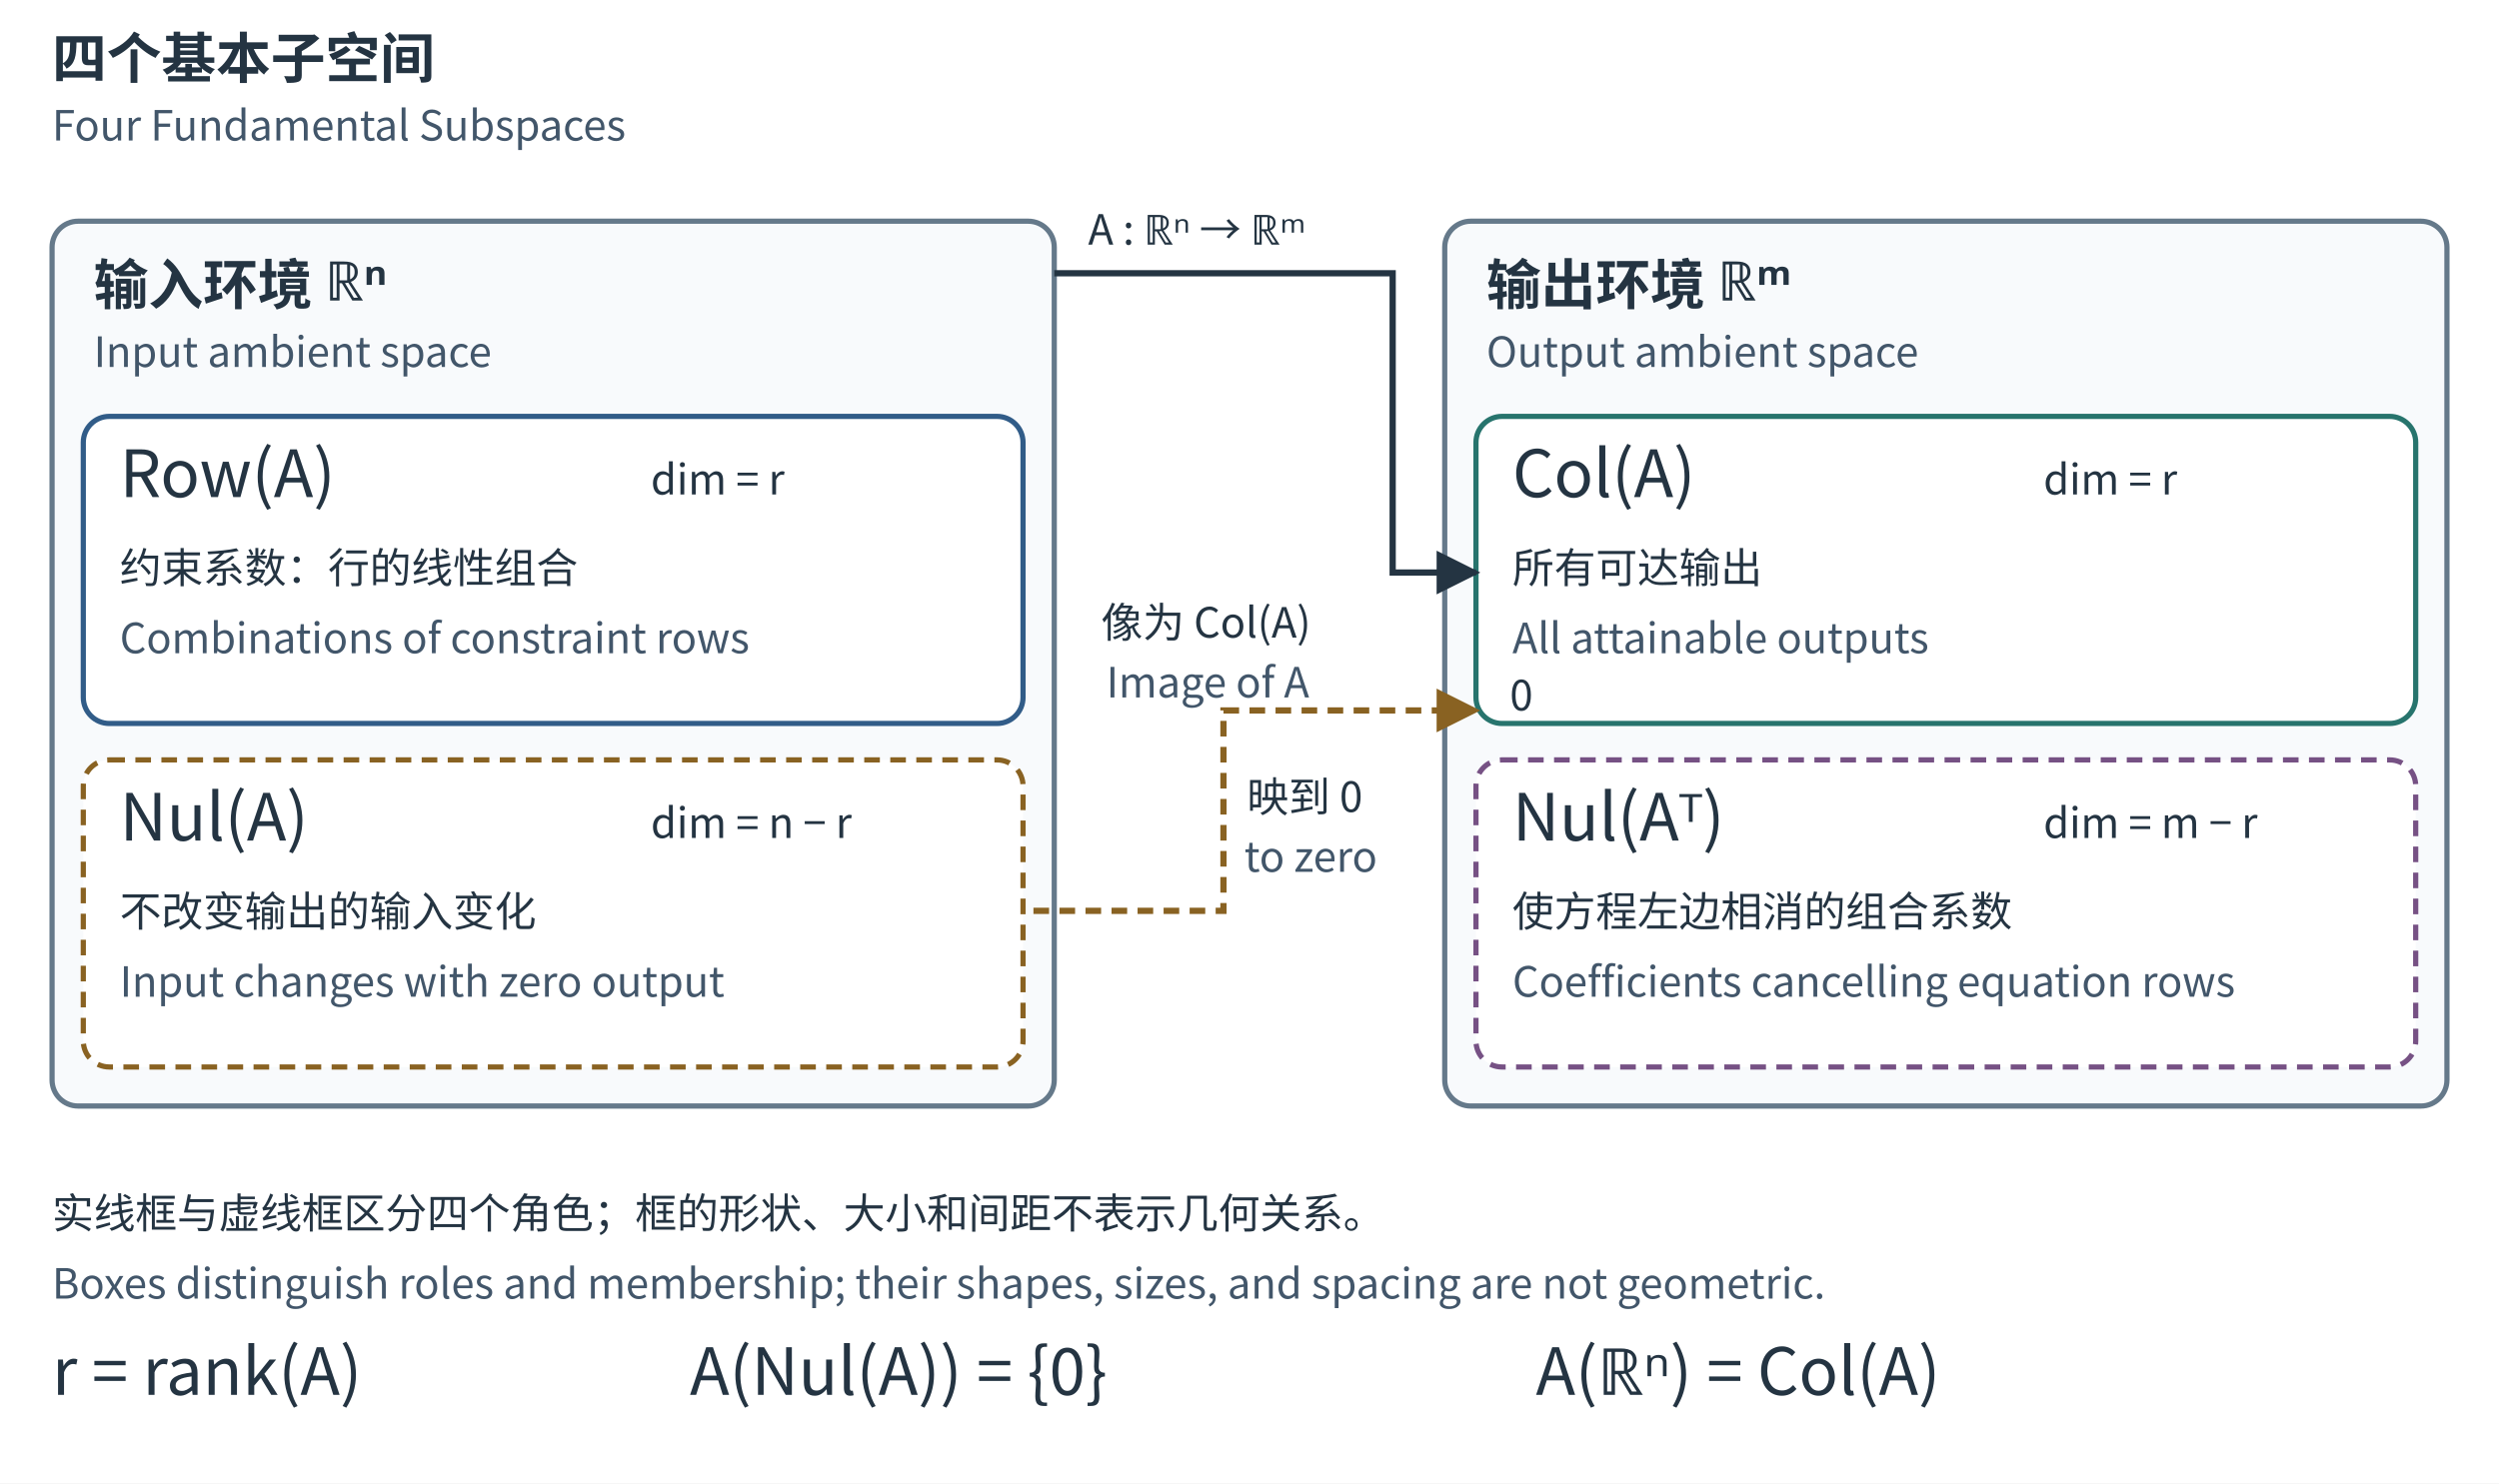
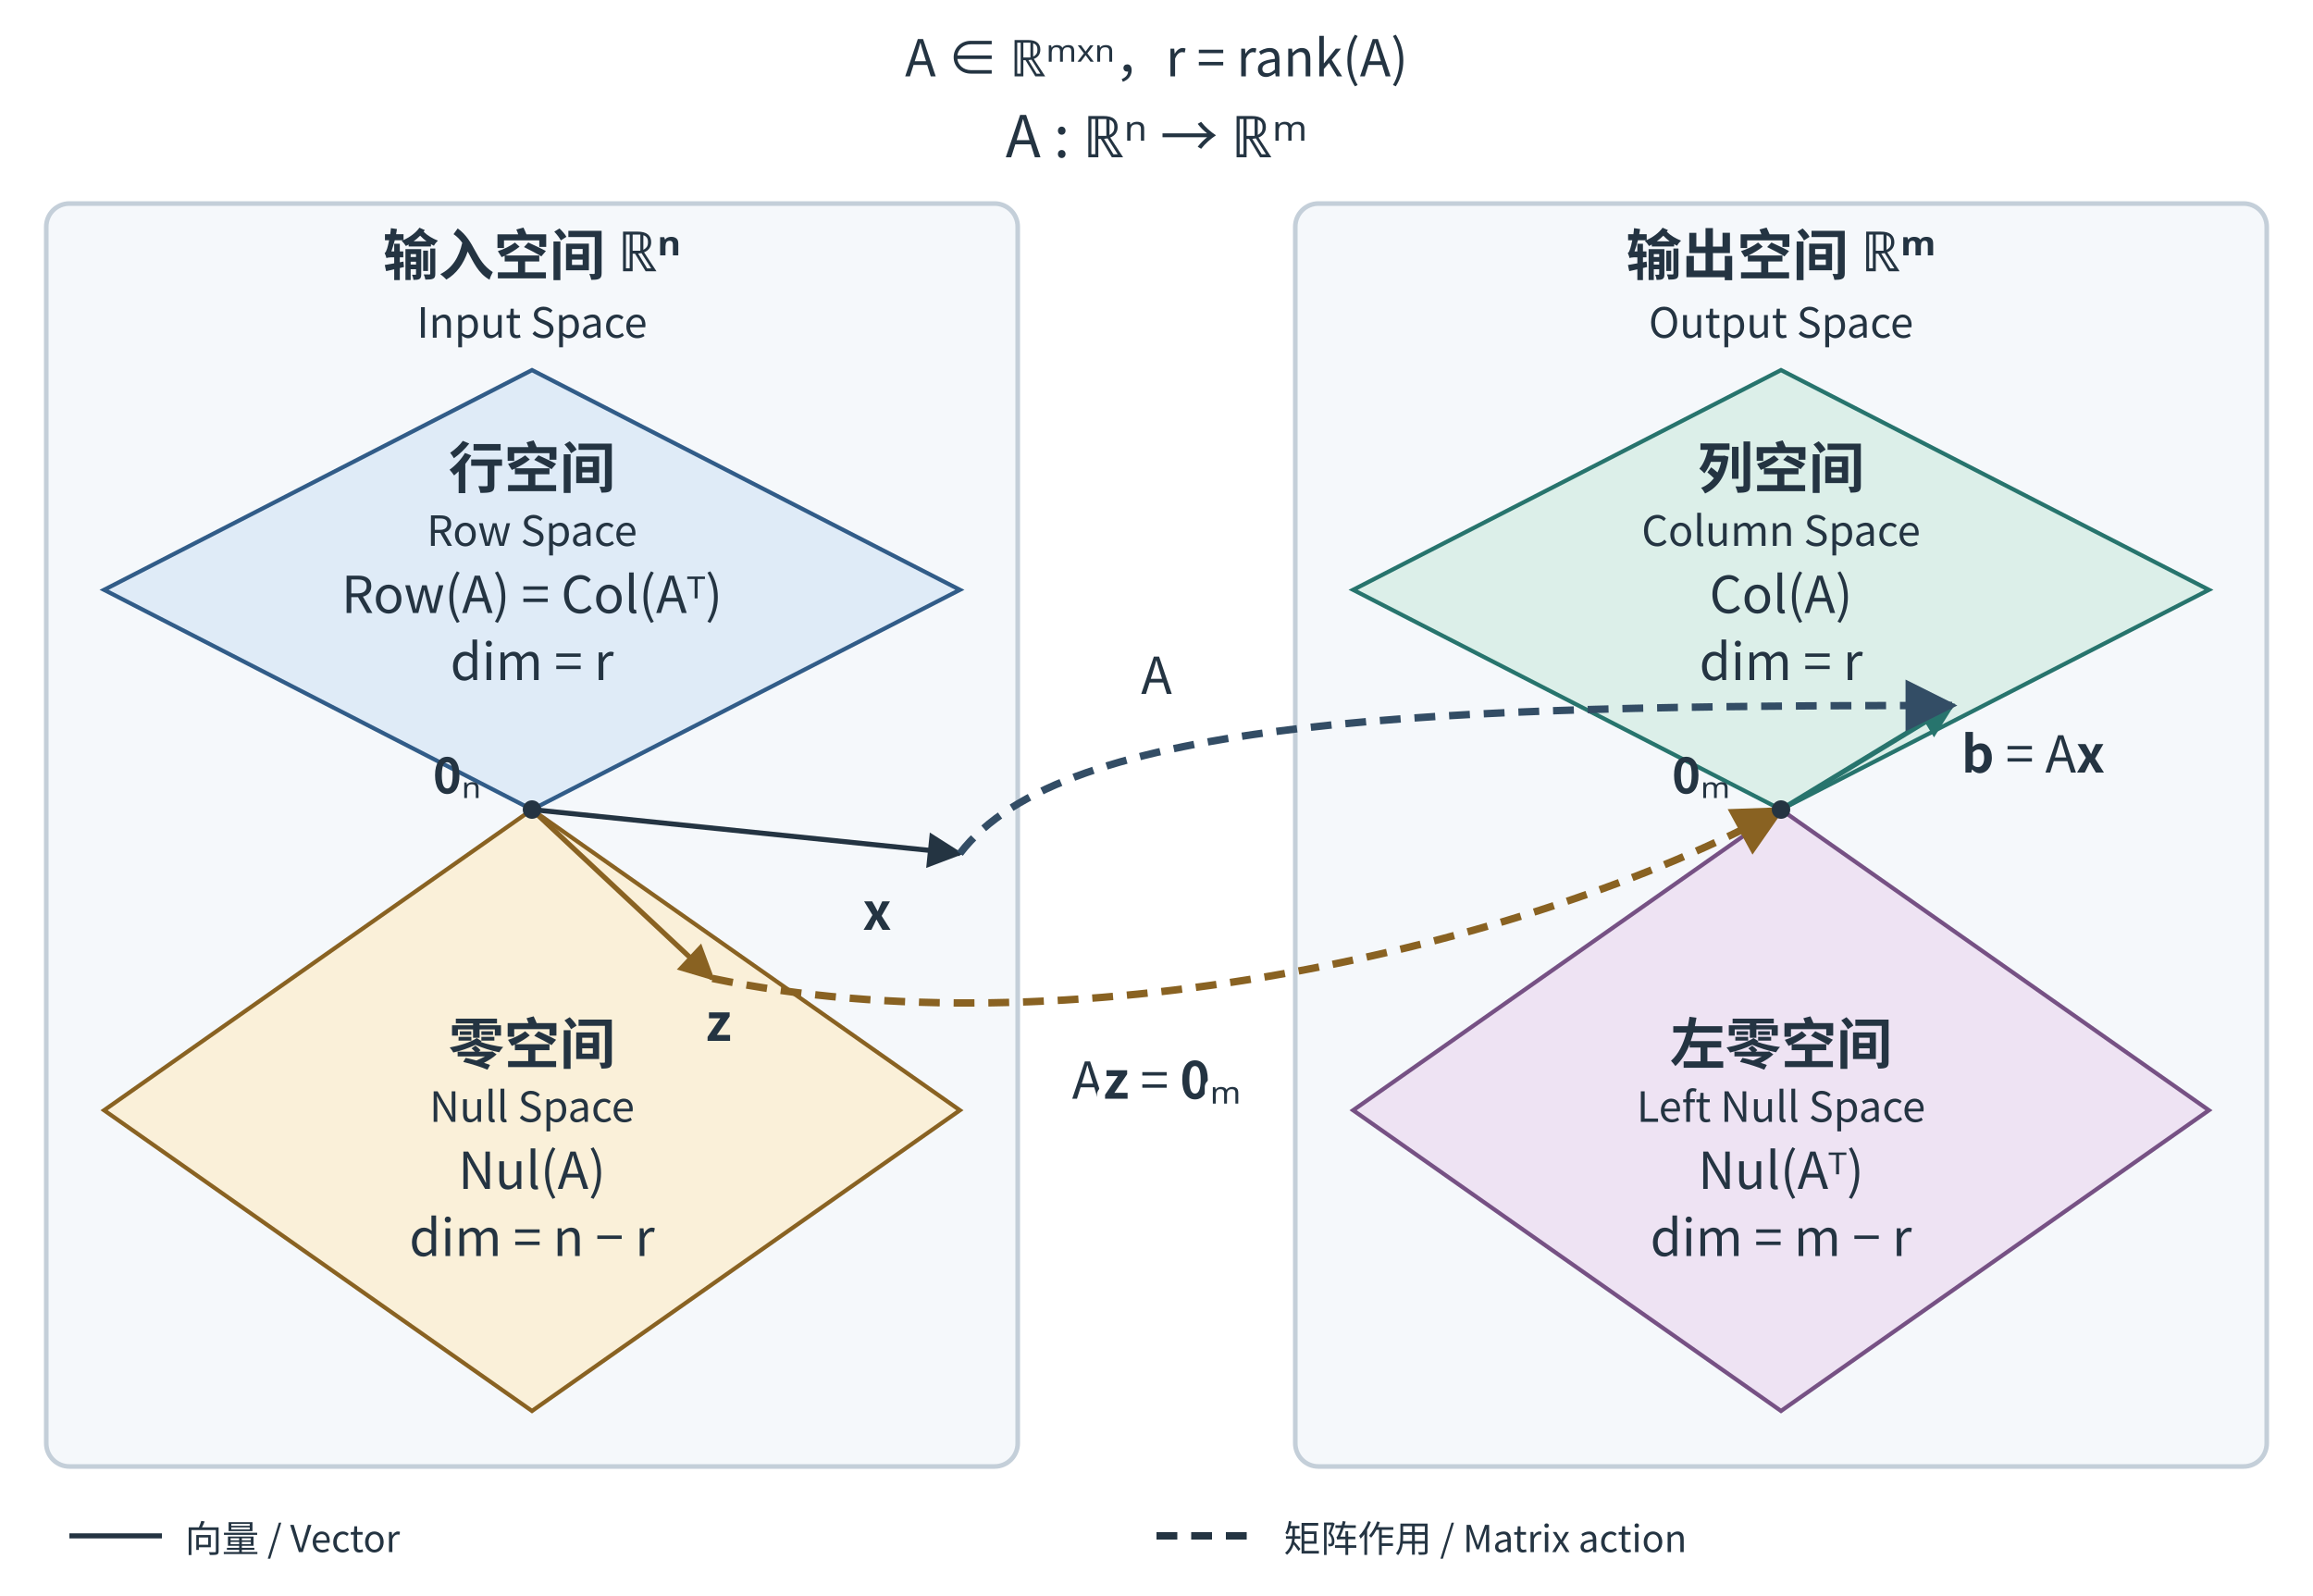
- <svg xmlns="http://www.w3.org/2000/svg" viewBox="0 0 960 570" role="img" aria-labelledby="title desc">
+ <svg xmlns="http://www.w3.org/2000/svg" viewBox="0 0 1000 690" role="img" aria-labelledby="title desc">
  <defs>
    <marker id="arrow" viewBox="0 0 10 10" refX="9" refY="5" markerWidth="7" markerHeight="7" orient="auto-start-reverse">
      <path d="M0 0L10 5L0 10Z" fill="context-stroke" />
    </marker>
  </defs>
  <style>text{font-family:"Noto Sans CJK SC","Noto Sans",sans-serif;fill:#243442}.label{font-size:21px;font-weight:600}.small{font-size:16px}.math{font-size:25px}.en{font-size:16px;fill:#42566a}</style>
-   <rect width="960" height="570" fill="white" />
-   <text x="20" y="30" class="label">四个基本子空间</text>
-   <text x="20" y="54" class="en">Four Fundamental Subspaces</text>
-   <rect x="20" y="85" width="385" height="340" rx="10" fill="#f8fafc" stroke="#65798a" stroke-width="2" stroke-dasharray="" />
-   <text x="36" y="117" class="label">输入环境 ℝⁿ</text>
-   <text x="36" y="141" class="en">Input ambient space</text>
-   <rect x="555" y="85" width="385" height="340" rx="10" fill="#f8fafc" stroke="#65798a" stroke-width="2" stroke-dasharray="" />
-   <text x="571" y="117" class="label">输出环境 ℝᵐ</text>
-   <text x="571" y="141" class="en">Output ambient space</text>
-   <rect x="32" y="160" width="361" height="118" rx="10" fill="white" stroke="#315c88" stroke-width="2" stroke-dasharray="" />
-   <text x="46" y="191" class="math">Row(A)</text>
-   <text x="250" y="190" class="small">dim = r</text>
-   <text x="46" y="224" class="small">约束系数：行的线性组合</text>
-   <text x="46" y="251" class="en">Combinations of constraint rows</text>
-   <rect x="32" y="292" width="361" height="118" rx="10" fill="white" stroke="#896222" stroke-width="2" stroke-dasharray="6 4" />
-   <text x="46" y="323" class="math">Nul(A)</text>
-   <text x="250" y="322" class="small">dim = n − r</text>
-   <text x="46" y="356" class="small">不改变输出的输入变化</text>
-   <text x="46" y="383" class="en">Input changes with zero output</text>
-   <rect x="567" y="160" width="361" height="118" rx="10" fill="white" stroke="#27746d" stroke-width="2" stroke-dasharray="" />
-   <text x="581" y="191" class="math">Col(A)</text>
-   <text x="785" y="190" class="small">dim = r</text>
-   <text x="581" y="224" class="small">所有可达输出</text>
-   <text x="581" y="251" class="en">All attainable outputs</text>
-   <rect x="567" y="292" width="361" height="118" rx="10" fill="white" stroke="#765184" stroke-width="2" stroke-dasharray="6 4" />
-   <text x="581" y="323" class="math">Nul(Aᵀ)</text>
-   <text x="785" y="322" class="small">dim = m − r</text>
-   <text x="581" y="356" class="small">使方程左边相消的组合系数</text>
-   <text x="581" y="383" class="en">Coefficients cancelling equation rows</text>
-   <polyline points="405.00,105.00 535.00,105.00 535.00,220.00 567.00,220.00" fill="none" stroke="#243442" stroke-width="2.4" stroke-dasharray="" marker-end="url(#arrow)" />
-   <text x="418" y="94" class="small">A : ℝⁿ → ℝᵐ</text>
-   <text x="423" y="245" class="small">像为 Col(A)</text>
-   <text x="425" y="268" class="en">Image of A</text>
-   <polyline points="397.00,350.00 470.00,350.00 470.00,273.00 567.00,273.00" fill="none" stroke="#896222" stroke-width="2.4" stroke-dasharray="6 4" marker-end="url(#arrow)" />
-   <text x="580" y="273" class="small">0</text>
-   <text x="479" y="312" class="small">映到 0</text>
-   <text x="478" y="335" class="en">to zero</text>
-   <text x="20" y="472" class="small">实线框与虚线框区分四个角色；框的形状、大小和间距不表示几何关系。</text>
-   <text x="20" y="499" class="en">Boxes distinguish roles and membership; their shapes, sizes, and spacing are not geometric.</text>
-   <text x="20" y="536" class="math">r = rank(A)</text>
-   <text x="265" y="536" class="math">A(Nul(A)) = {0}</text>
-   <text x="590" y="536" class="math">A(ℝⁿ) = Col(A)</text>
+   <rect width="1000" height="690" fill="white" />
+   <style>.space-name{font-size:24px;font-weight:600}.space-en{font-size:18px}.formula{font-size:22px}.vec{font-weight:700}.action-label{font-size:22px;paint-order:stroke;stroke:white;stroke-width:7px;stroke-linejoin:round}.origin-label{font-size:21px}</style>
+   <text x="500.0" y="33" class="formula" text-anchor="middle">A ∈ ℝᵐˣⁿ，r = rank(A)</text>
+   <text x="500.0" y="68" class="math" text-anchor="middle">A : ℝⁿ → ℝᵐ</text>
+   <rect x="20" y="88" width="420" height="546" rx="10" fill="#f5f8fb" stroke="#c4cfd9" stroke-width="2" stroke-dasharray="" />
+   <text x="230" y="119" class="space-name" text-anchor="middle">输入空间 ℝⁿ</text>
+   <text x="230" y="146" class="space-en" text-anchor="middle">Input Space</text>
+   <rect x="560" y="88" width="420" height="546" rx="10" fill="#f5f8fb" stroke="#c4cfd9" stroke-width="2" stroke-dasharray="" />
+   <text x="770" y="119" class="space-name" text-anchor="middle">输出空间 ℝᵐ</text>
+   <text x="770" y="146" class="space-en" text-anchor="middle">Output Space</text>
+   <polygon id="space-row" points="230,350 45,255 230,160 415,255" fill="#dfebf7" stroke="#315c88" stroke-width="1.8" />
+   <text x="230" y="211" class="space-name" text-anchor="middle">行空间</text>
+   <text x="230" y="236" class="space-en" text-anchor="middle">Row Space</text>
+   <text x="230" y="265" class="formula" text-anchor="middle">Row(A) = Col(Aᵀ)</text>
+   <text x="230" y="294" class="formula" text-anchor="middle">dim = r</text>
+   <polygon id="space-null" points="230,350 415,480 230,610 45,480" fill="#faf0d9" stroke="#896222" stroke-width="1.8" />
+   <text x="230" y="460" class="space-name" text-anchor="middle">零空间</text>
+   <text x="230" y="485" class="space-en" text-anchor="middle">Null Space</text>
+   <text x="230" y="514" class="formula" text-anchor="middle">Nul(A)</text>
+   <text x="230" y="543" class="formula" text-anchor="middle">dim = n − r</text>
+   <polygon id="space-column" points="770,350 585,255 770,160 955,255" fill="#dcefe9" stroke="#27746d" stroke-width="1.8" />
+   <text x="770" y="211" class="space-name" text-anchor="middle">列空间</text>
+   <text x="770" y="236" class="space-en" text-anchor="middle">Column Space</text>
+   <text x="770" y="265" class="formula" text-anchor="middle">Col(A)</text>
+   <text x="770" y="294" class="formula" text-anchor="middle">dim = r</text>
+   <polygon id="space-left-null" points="770,350 955,480 770,610 585,480" fill="#eee3f3" stroke="#765184" stroke-width="1.8" />
+   <text x="770" y="460" class="space-name" text-anchor="middle">左零空间</text>
+   <text x="770" y="485" class="space-en" text-anchor="middle">Left Null Space</text>
+   <text x="770" y="514" class="formula" text-anchor="middle">Nul(Aᵀ)</text>
+   <text x="770" y="543" class="formula" text-anchor="middle">dim = m − r</text>
+   <path id="vector-general" d="M230 350 L415 369" fill="none" stroke="#243442" stroke-width="2.2" marker-end="url(#arrow)" />
+   <path id="vector-null" d="M230 350 L308 423" fill="none" stroke="#896222" stroke-width="2.2" marker-end="url(#arrow)" />
+   <path id="vector-output" d="M770 350 L844 305" fill="none" stroke="#27746d" stroke-width="2.2" marker-end="url(#arrow)" />
+   <path id="action-general" d="M415 369 C460 310 620 305 844 305" fill="none" stroke="#334d65" stroke-width="3.2" stroke-dasharray="9 6" marker-end="url(#arrow)" />
+   <path id="action-null" d="M308 423 C460 455 660 410 770 350" fill="none" stroke="#896222" stroke-width="3.2" stroke-dasharray="9 6" marker-end="url(#arrow)" />
+   <text x="373" y="402" class="formula" text-anchor="start">
+     <tspan class="vec">x</tspan>
+   </text>
+   <text x="305" y="450" class="formula" text-anchor="start">
+     <tspan class="vec">z</tspan>
+   </text>
+   <text x="848" y="334" class="formula" text-anchor="start">
+     <tspan class="vec">b</tspan> = A<tspan class="vec">x</tspan>
+   </text>
+   <text x="500.0" y="300" class="action-label" text-anchor="middle">A</text>
+   <text x="500.0" y="475" class="action-label" text-anchor="middle">A<tspan class="vec">z</tspan> = <tspan class="vec">0</tspan>ₘ</text>
+   <circle id="origin-ₙ" cx="230" cy="350" r="4" fill="#243442" />
+   <text x="208" y="343" class="origin-label" text-anchor="end">
+     <tspan class="vec">0</tspan>ₙ</text>
+   <circle id="origin-ₘ" cx="770" cy="350" r="4" fill="#243442" />
+   <text x="748" y="343" class="origin-label" text-anchor="end">
+     <tspan class="vec">0</tspan>ₘ</text>
+   <polyline points="30.00,664.00 70.00,664.00" fill="none" stroke="#243442" stroke-width="2.2" stroke-dasharray="" />
+   <text x="80" y="671" class="small">向量 / Vector</text>
+   <polyline points="500.00,664.00 545.00,664.00" fill="none" stroke="#243442" stroke-width="3.2" stroke-dasharray="9 6" />
+   <text x="555.0" y="671" class="small">矩阵作用 / Matrix action</text>
</svg>
